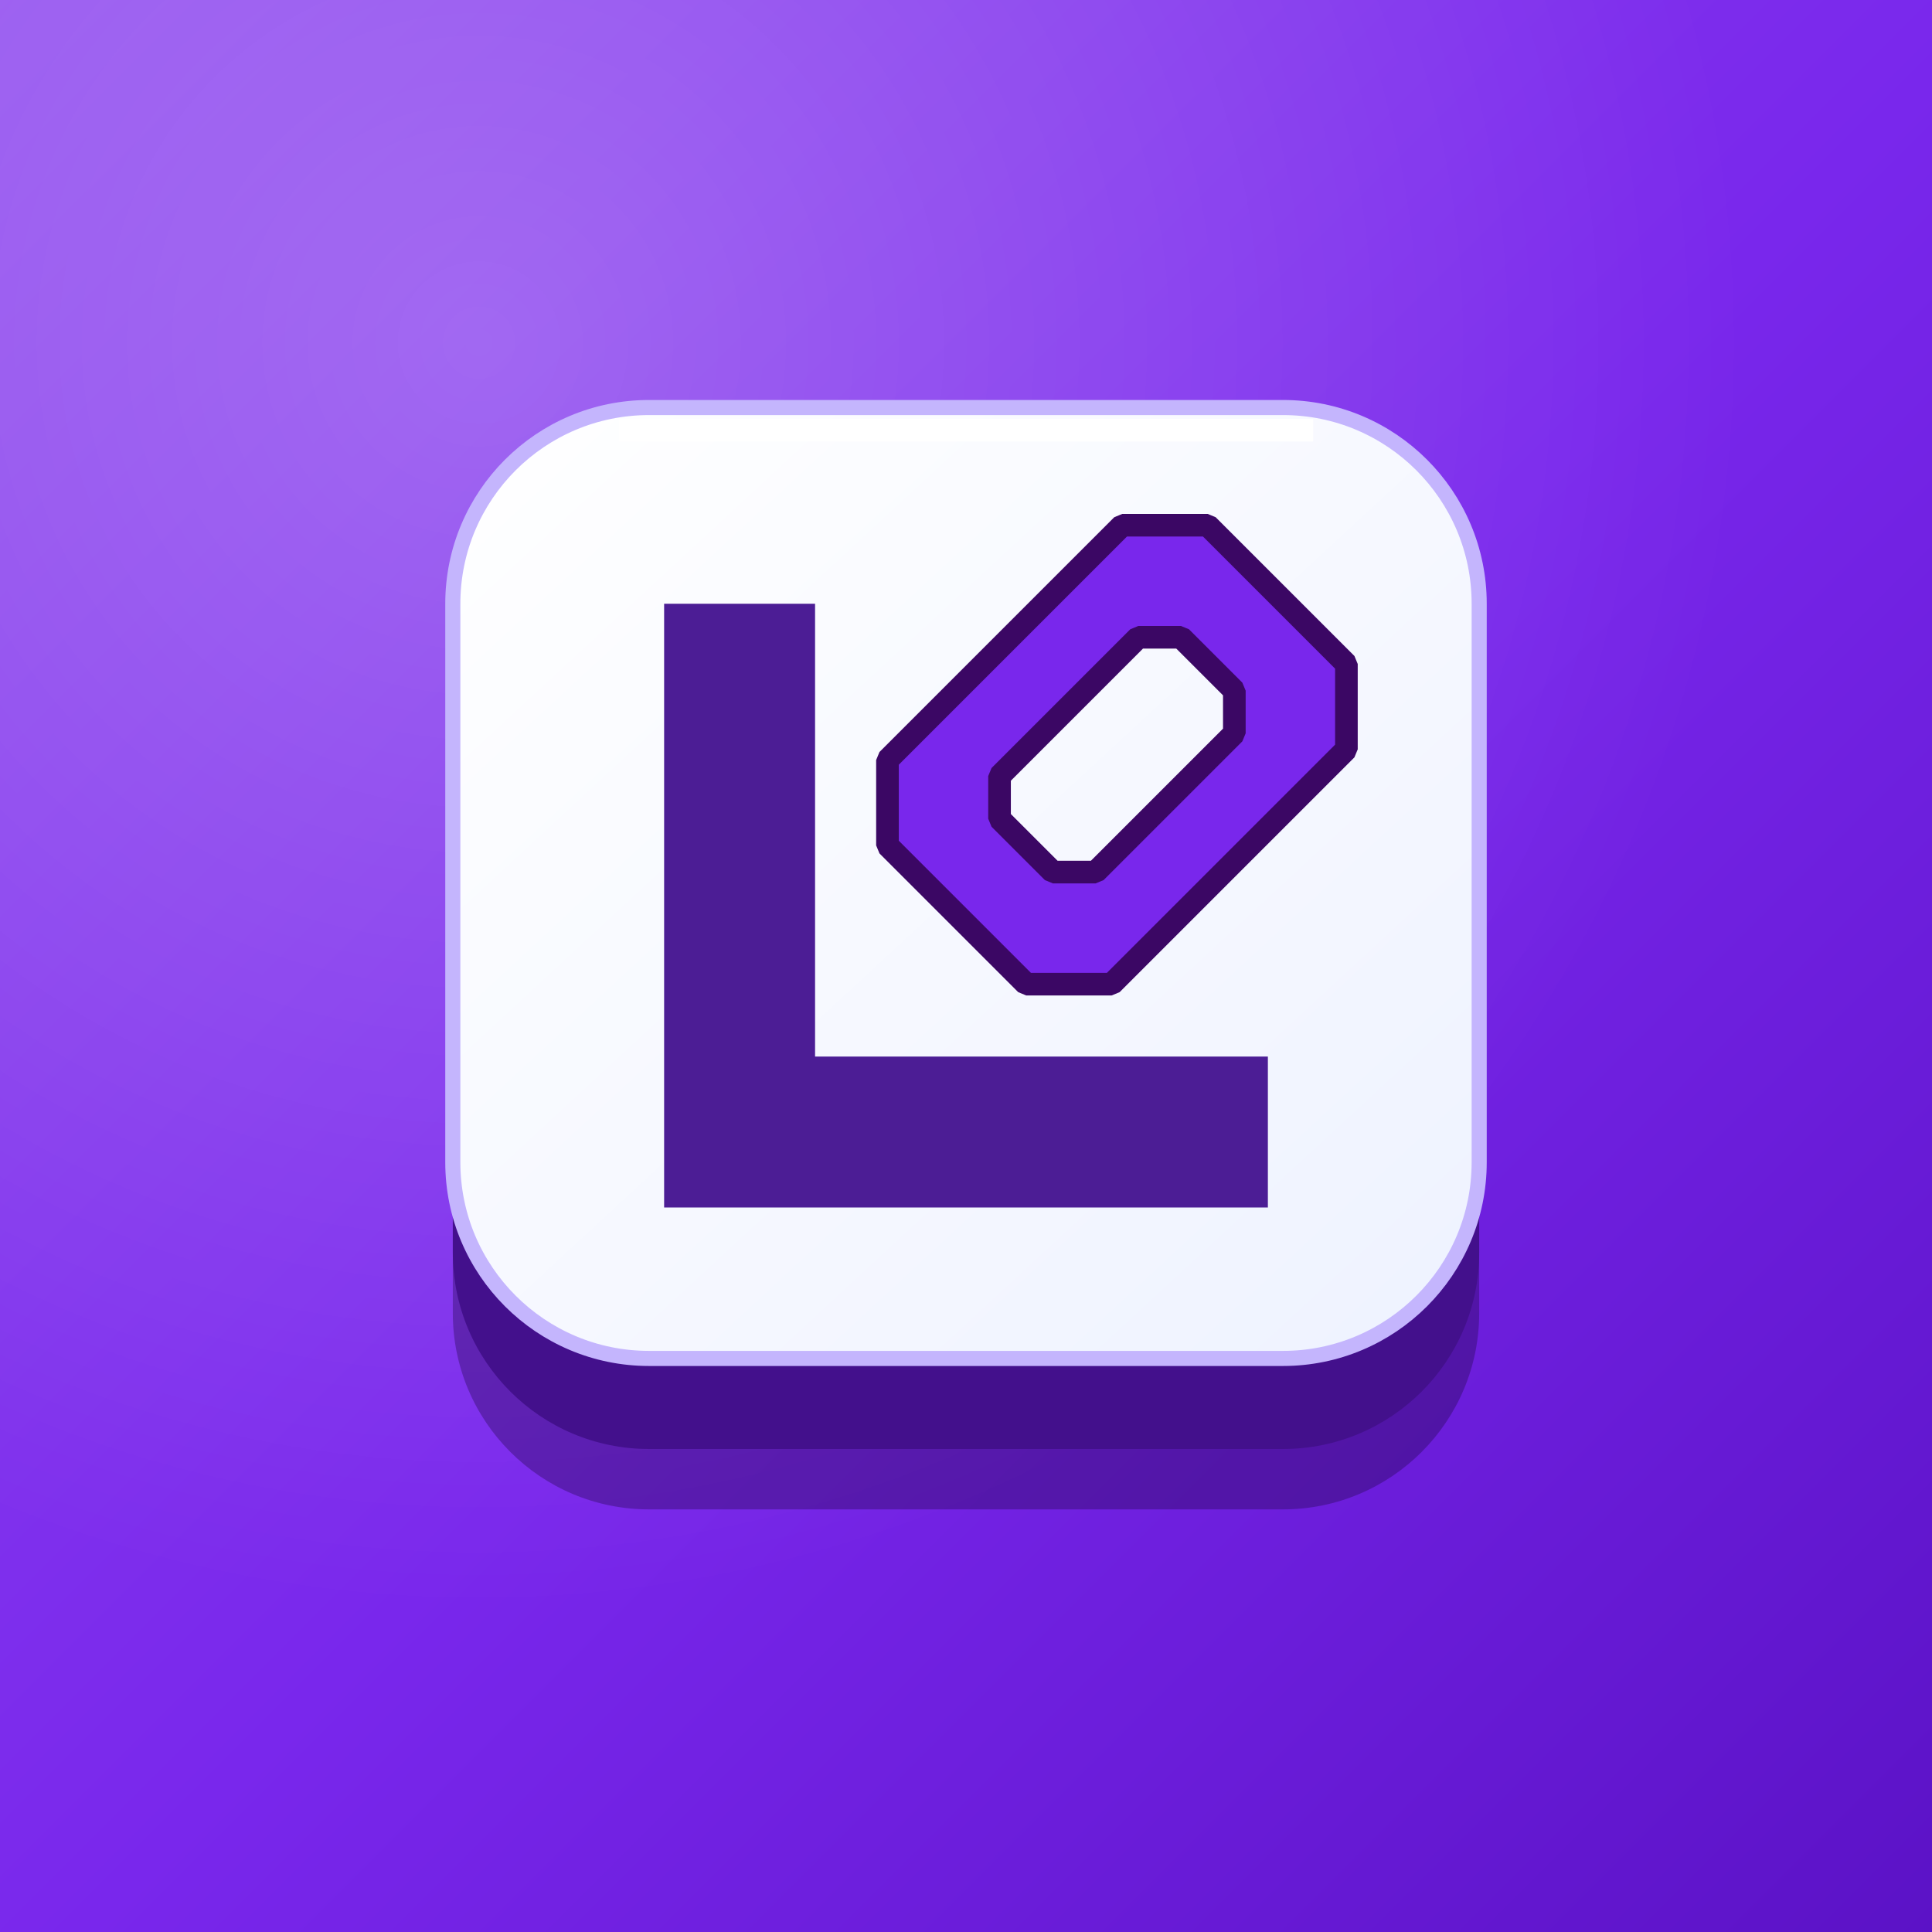
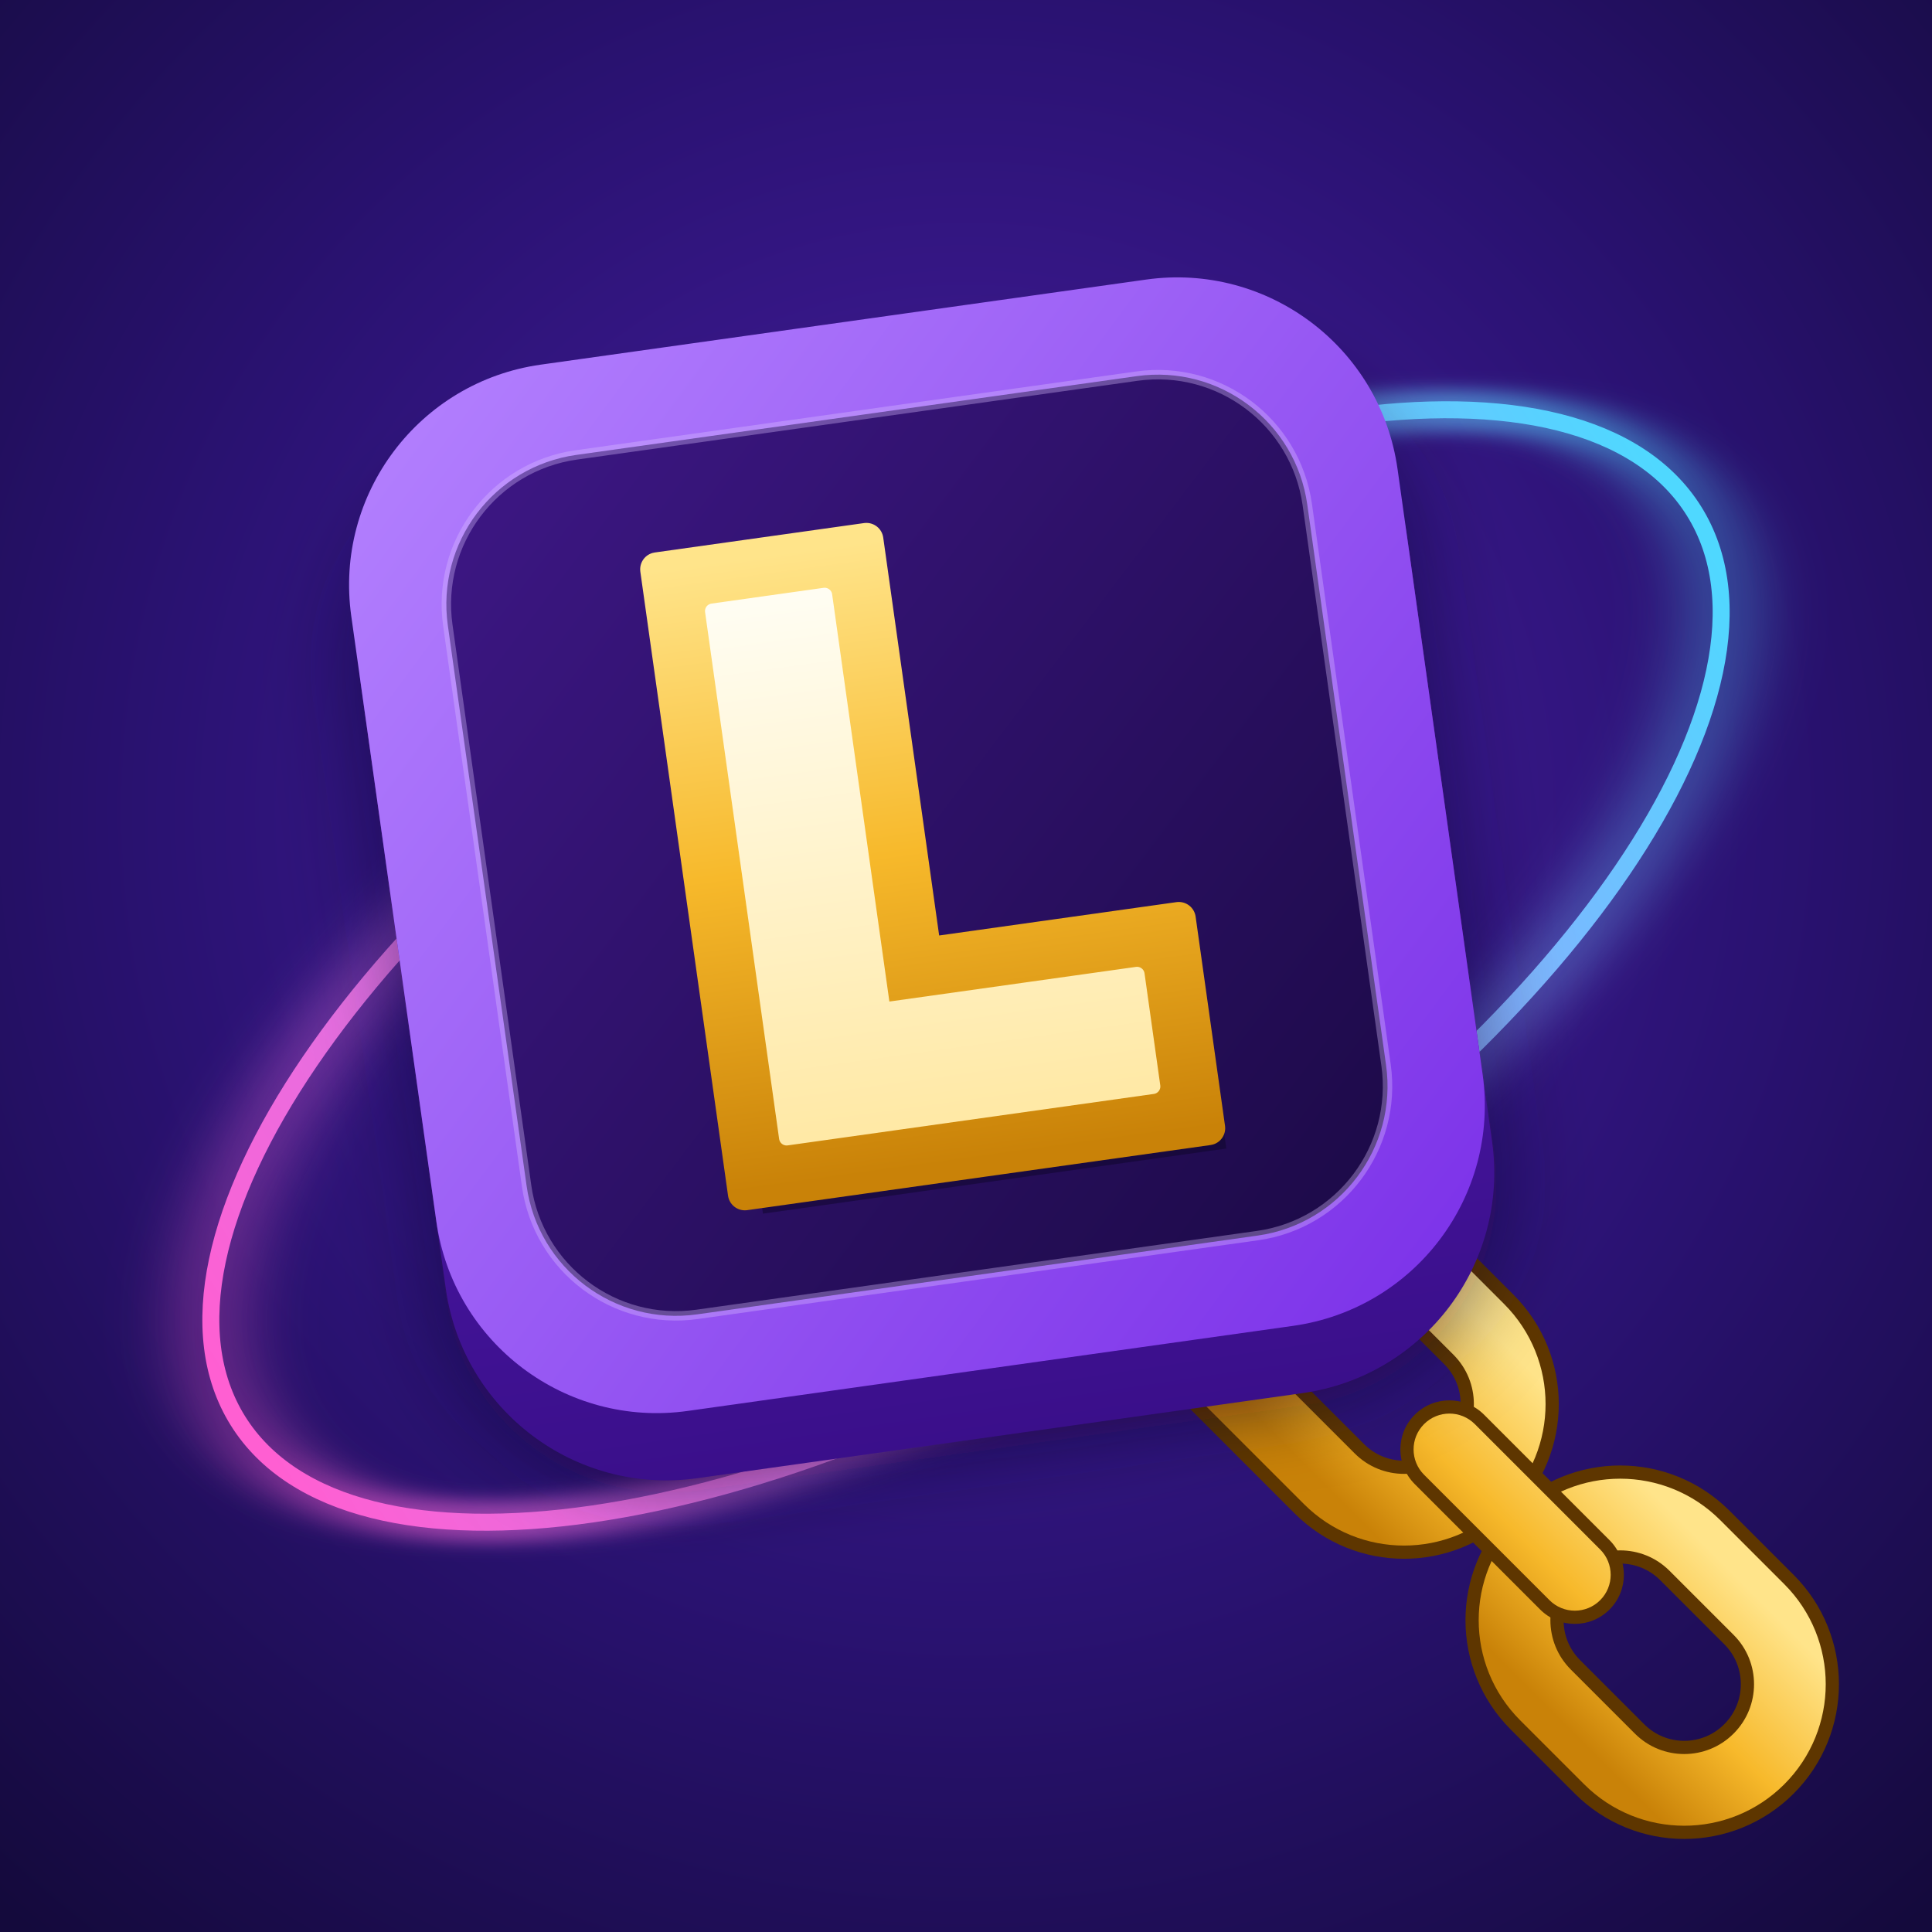
- <svg xmlns="http://www.w3.org/2000/svg" viewBox="0 0 128 128" width="128" height="128" role="img" aria-labelledby="lc-if-title">
+ <svg xmlns="http://www.w3.org/2000/svg" viewBox="0 0 1024 1024" width="1024" height="1024" role="img" aria-labelledby="lc-if-title">
  <defs>
-     <linearGradient id="lc-if-bg" x1="0%" y1="0%" x2="100%" y2="100%">
-       <stop offset="0%" stop-color="#914DEF" />
-       <stop offset="52%" stop-color="#7927EC" />
-       <stop offset="100%" stop-color="#5B12C6" />
+     <radialGradient id="lc-if-bg" cx="50%" cy="42%" r="75%">
+       <stop offset="0" stop-color="#4A1FA8" />
+       <stop offset="0.55" stop-color="#2A1272" />
+       <stop offset="1" stop-color="#140A3C" />
+     </radialGradient>
+     <linearGradient id="lc-if-ring" x1="0" y1="0" x2="1" y2="0">
+       <stop offset="0" stop-color="#FF5FD2" />
+       <stop offset="0.5" stop-color="#B78CFF" />
+       <stop offset="1" stop-color="#4FD8FF" />
    </linearGradient>
-     <radialGradient id="lc-if-glow" cx="25%" cy="18%" r="65%">
-       <stop offset="0%" stop-color="#FFFFFF" stop-opacity="0.22" />
-       <stop offset="100%" stop-color="#FFFFFF" stop-opacity="0" />
-     </radialGradient>
-     <linearGradient id="lc-if-tile" x1="0%" y1="0%" x2="100%" y2="100%">
-       <stop offset="0%" stop-color="#FFFFFF" />
-       <stop offset="100%" stop-color="#EEF2FF" />
+     <linearGradient id="lc-if-tileFace" x1="0" y1="0" x2="1" y2="1">
+       <stop offset="0" stop-color="#B583FF" />
+       <stop offset="1" stop-color="#7A2FE8" />
    </linearGradient>
+     <linearGradient id="lc-if-tileSide" x1="0" y1="0" x2="0" y2="1">
+       <stop offset="0" stop-color="#5A1FC0" />
+       <stop offset="1" stop-color="#3A0F8A" />
+     </linearGradient>
+     <linearGradient id="lc-if-panel" x1="0" y1="0" x2="1" y2="1">
+       <stop offset="0" stop-color="#3D1785" />
+       <stop offset="1" stop-color="#1C0A47" />
+     </linearGradient>
+     <linearGradient id="lc-if-gold" x1="0" y1="0" x2="0" y2="1">
+       <stop offset="0" stop-color="#FFE48A" />
+       <stop offset="0.5" stop-color="#F7B92B" />
+       <stop offset="1" stop-color="#C98208" />
+     </linearGradient>
+     <linearGradient id="lc-if-cream" x1="0" y1="0" x2="0" y2="1">
+       <stop offset="0" stop-color="#FFFDF2" />
+       <stop offset="1" stop-color="#FFE9A6" />
+     </linearGradient>
+     <linearGradient id="lc-if-goldLink" gradientUnits="userSpaceOnUse" x1="0" y1="-60" x2="0" y2="60">
+       <stop offset="0" stop-color="#FFE48A" />
+       <stop offset="0.55" stop-color="#F7B92B" />
+       <stop offset="1" stop-color="#C98208" />
+     </linearGradient>
+     <filter id="lc-if-glow" x="-20%" y="-20%" width="140%" height="140%">
+       <feGaussianBlur stdDeviation="14" />
+     </filter>
+     <filter id="lc-if-shadow" x="-30%" y="-30%" width="160%" height="160%">
+       <feGaussianBlur stdDeviation="22" />
+     </filter>
  </defs>
-   <rect width="128" height="128" fill="url(#lc-if-bg)" />
-   <rect width="128" height="128" fill="url(#lc-if-glow)" />
-   <rect x="30" y="37" width="68" height="63" rx="13" fill="#1E0542" fill-opacity="0.34" />
-   <rect x="30" y="33" width="68" height="63" rx="13" fill="#43108C" />
-   <rect x="30" y="27" width="68" height="63" rx="13" fill="url(#lc-if-tile)" stroke="#C4B5FD" stroke-width="1" />
-   <path d="M41 28.5 H87" stroke="#FFFFFF" stroke-width="1.5" />
-   <path d="M44 40 H54 V70 H84 V80 H44 Z" fill="#4C1D95" />
-   <g transform="translate(74 50) rotate(-45)">
-     <path fill-rule="evenodd" d="M-15 -9.5 L-11 -13.5 H11 L15 -9.5 V3.5 L11 7.5 H-11 L-15 3.5 Z M-8.5 -5.5 L-6.5 -7.5 H6.5 L8.5 -5.5 V-0.5 L6.5 1.5 H-6.5 L-8.5 -0.5 Z" fill="#7927EC" stroke="#3B0764" stroke-width="1.5" stroke-linejoin="bevel" transform="translate(0 3)" />
+   <rect width="1024" height="1024" fill="url(#lc-if-bg)" />
+   <g transform="rotate(-32 512 512)" fill="none">
+     <ellipse cx="512" cy="512" rx="455" ry="200" stroke="url(#lc-if-ring)" stroke-width="22" opacity="0.55" filter="url(#lc-if-glow)" />
+     <ellipse cx="512" cy="512" rx="455" ry="200" stroke="url(#lc-if-ring)" stroke-width="9" />
+   </g>
+   <g transform="translate(706 706) rotate(45)">
+     <g fill="none">
+       <rect x="-90" y="-56" width="200" height="112" rx="56" stroke="#5E3600" stroke-width="52" />
+       <rect x="-90" y="-56" width="200" height="112" rx="56" stroke="url(#lc-if-goldLink)" stroke-width="38" />
+       <rect x="160" y="-56" width="160" height="112" rx="56" stroke="#5E3600" stroke-width="52" />
+       <rect x="160" y="-56" width="160" height="112" rx="56" stroke="url(#lc-if-goldLink)" stroke-width="38" />
+     </g>
+     <rect x="62" y="-26" width="146" height="52" rx="26" fill="#5E3600" />
+     <rect x="69" y="-19" width="132" height="38" rx="19" fill="url(#lc-if-goldLink)" />
+   </g>
+   <g transform="translate(-14 -22) rotate(-8 500 470)">
+     <rect x="220" y="232" width="560" height="560" rx="118" fill="#0B0424" opacity="0.5" filter="url(#lc-if-shadow)" />
+     <rect x="220" y="226" width="560" height="560" rx="118" fill="url(#lc-if-tileSide)" />
+     <rect x="220" y="190" width="560" height="560" rx="118" fill="url(#lc-if-tileFace)" />
+     <rect x="270" y="240" width="460" height="460" rx="80" fill="url(#lc-if-panel)" />
+     <rect x="270" y="240" width="460" height="460" rx="80" fill="none" stroke="#D9BFFF" stroke-opacity="0.35" stroke-width="5" />
+     <path d="M384 306 H496 V528 H632 V640 H384 Z" fill="#0B0424" opacity="0.45" transform="translate(8 12)" />
+     <path d="M384 306 H496 V528 H632 V640 H384 Z" fill="url(#lc-if-gold)" stroke="url(#lc-if-gold)" stroke-width="18" stroke-linejoin="round" />
+     <path d="M410 332 H470 V554 H606 V614 H410 Z" fill="url(#lc-if-cream)" stroke="url(#lc-if-cream)" stroke-width="8" stroke-linejoin="round" />
  </g>
</svg>
